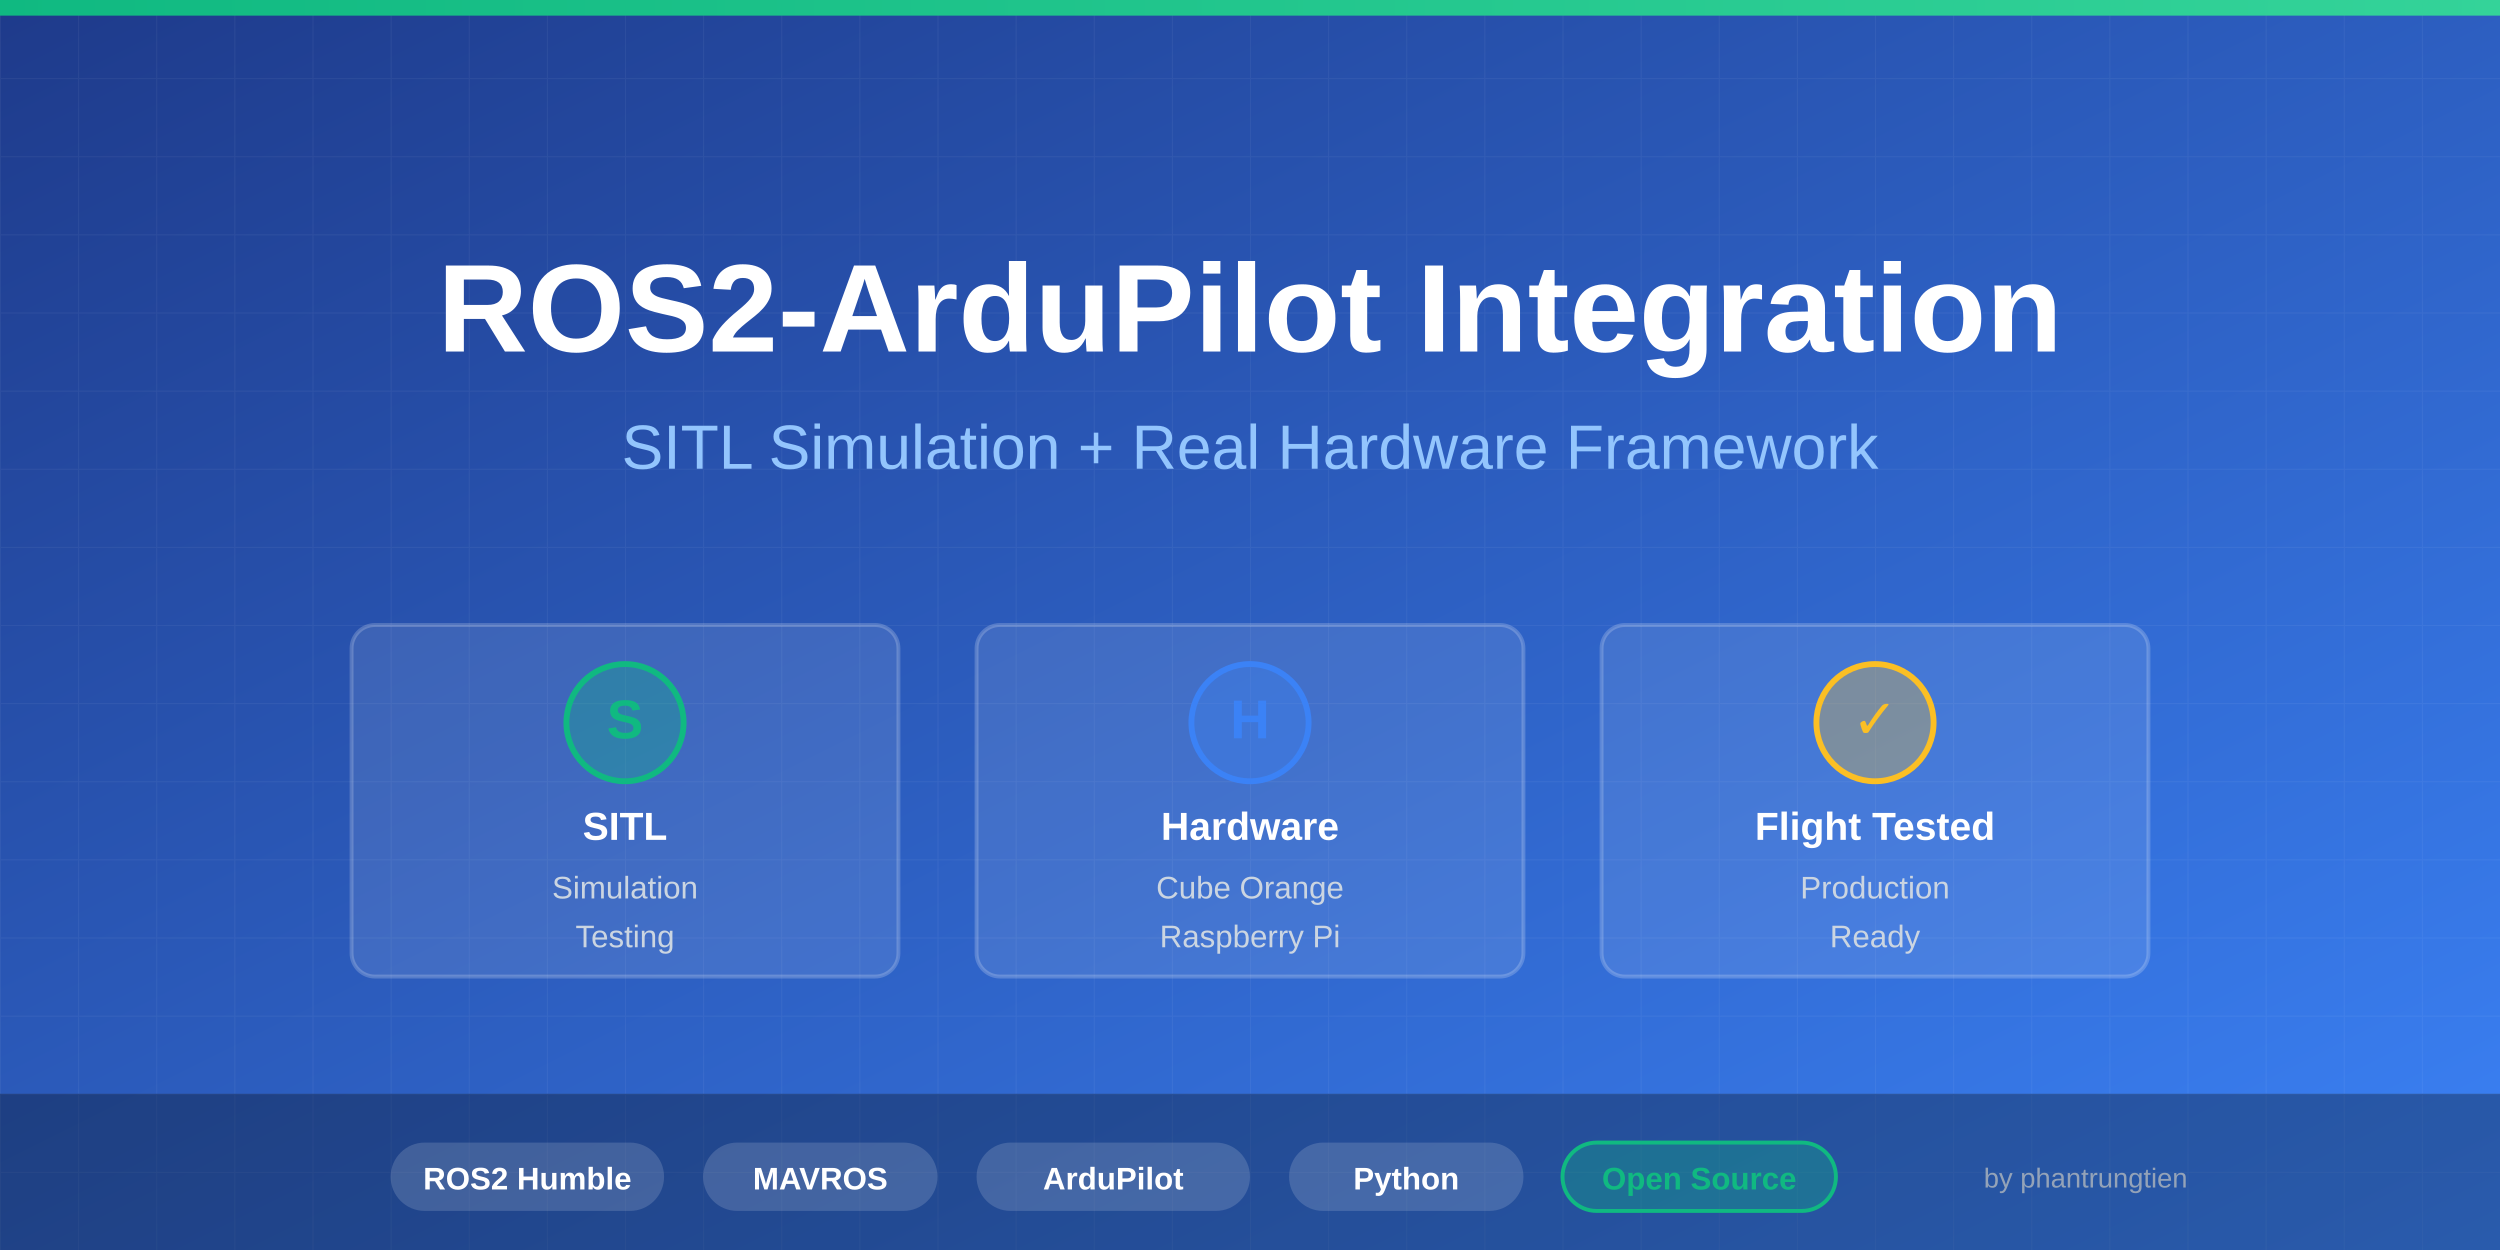
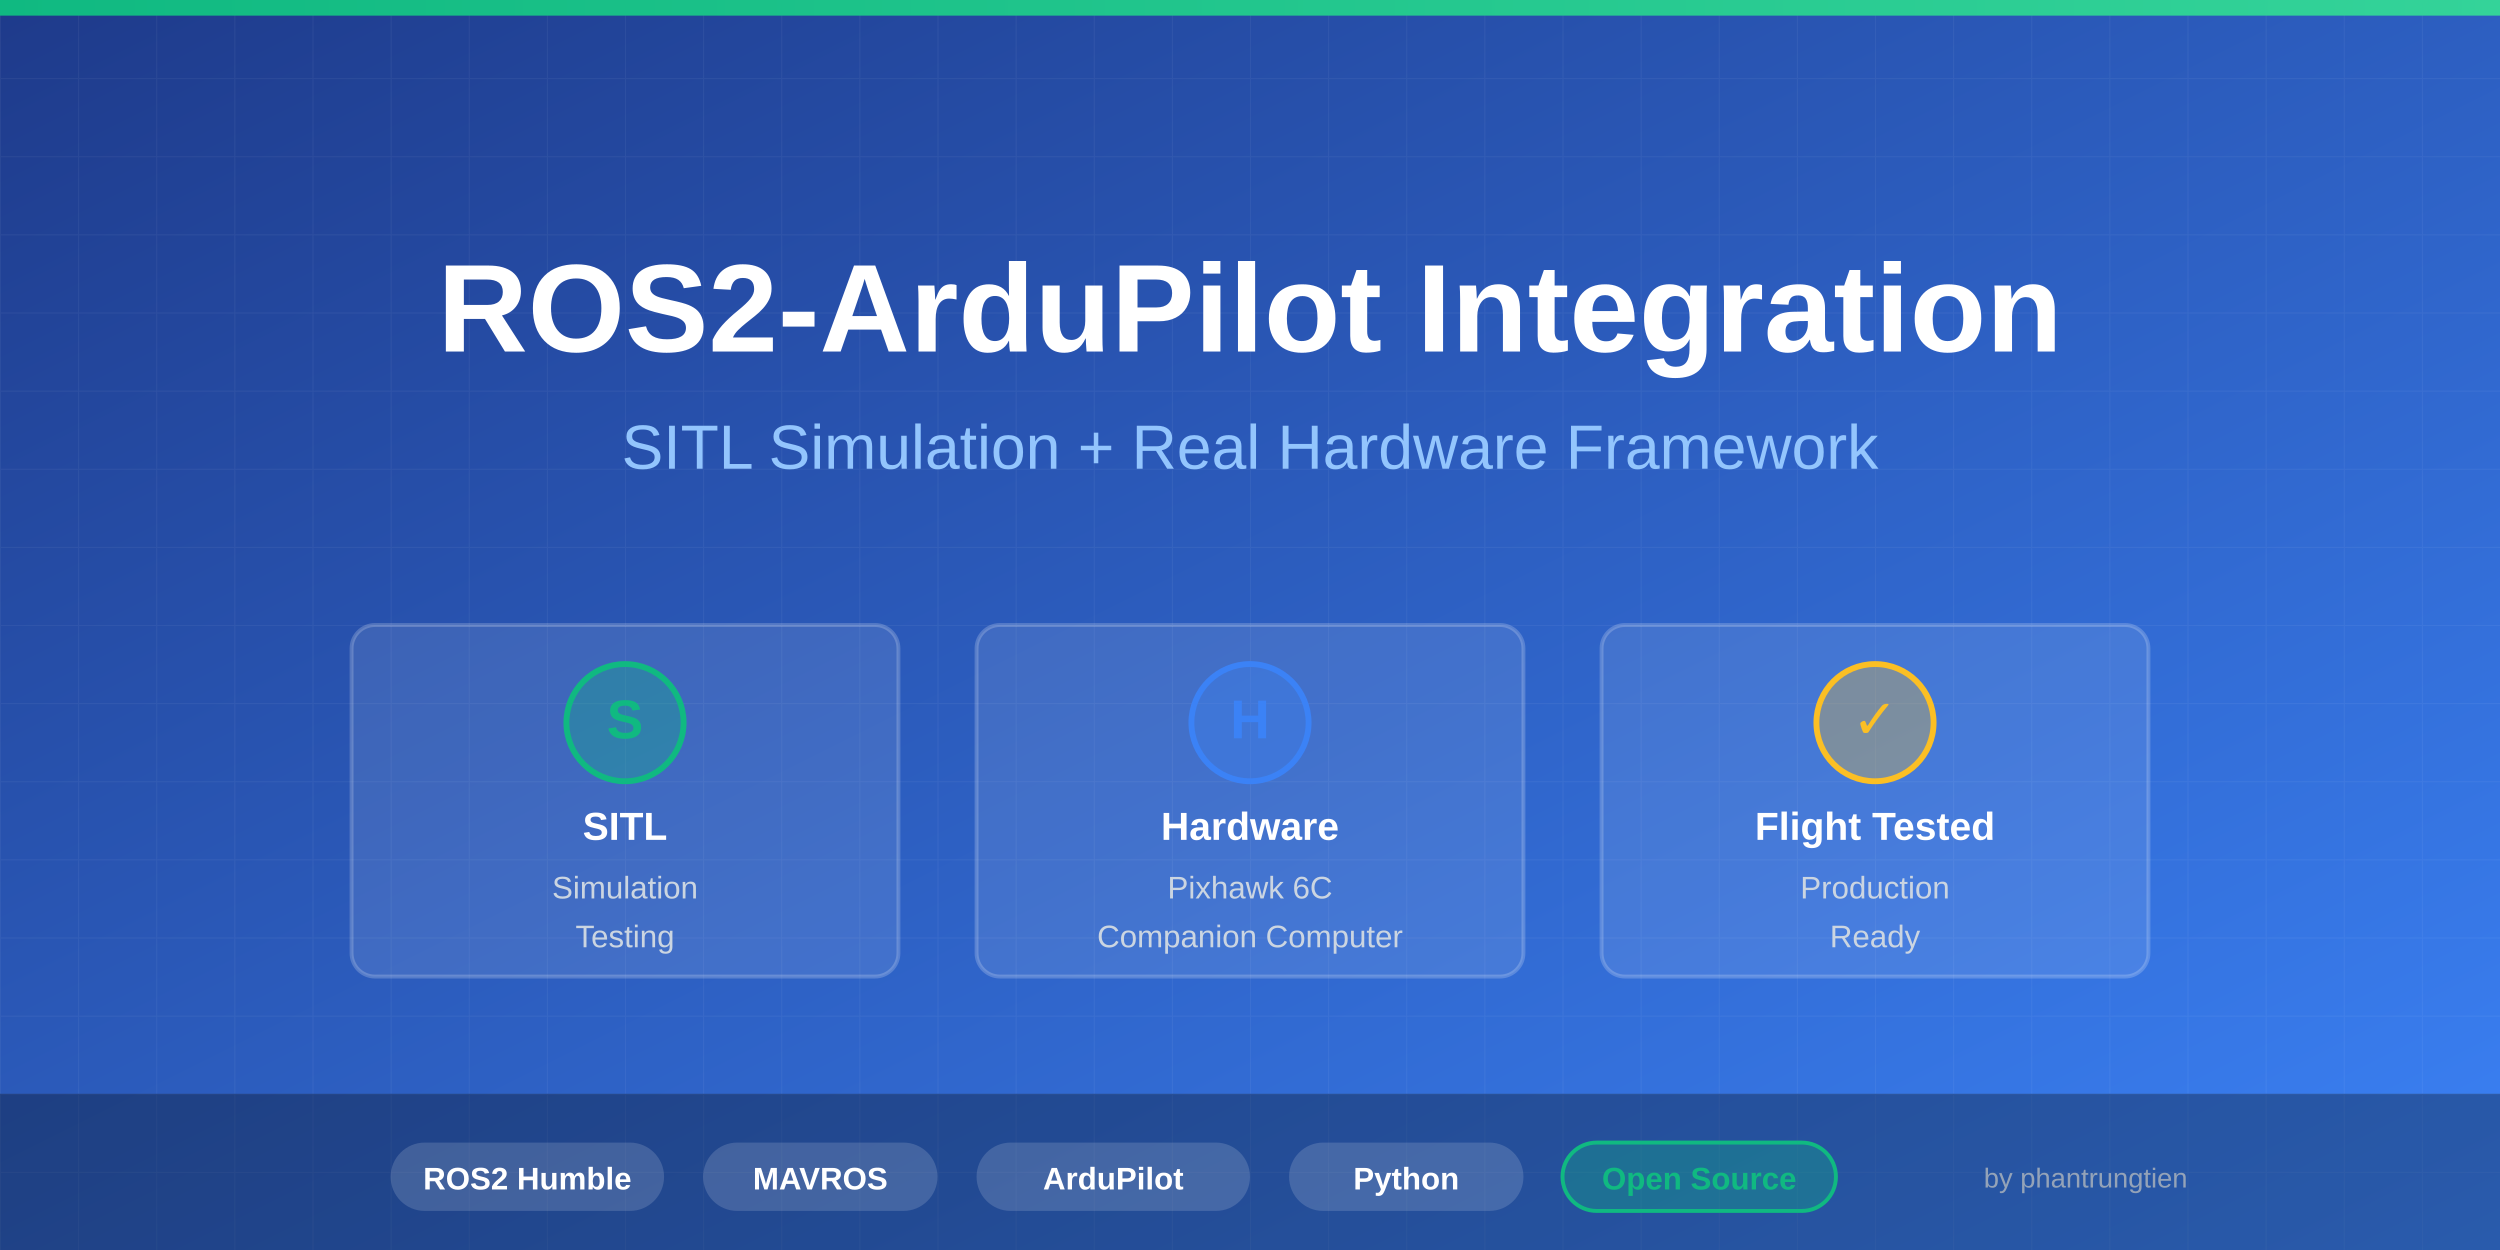
<svg xmlns="http://www.w3.org/2000/svg" width="1280" height="640">
  <defs>
    <linearGradient id="bgGradient" x1="0%" y1="0%" x2="100%" y2="100%">
      <stop offset="0%" style="stop-color:#1e3a8a;stop-opacity:1" />
      <stop offset="100%" style="stop-color:#3b82f6;stop-opacity:1" />
    </linearGradient>
    <linearGradient id="accentGradient" x1="0%" y1="0%" x2="100%" y2="0%">
      <stop offset="0%" style="stop-color:#10b981;stop-opacity:1" />
      <stop offset="100%" style="stop-color:#34d399;stop-opacity:1" />
    </linearGradient>
  </defs>
  <rect width="1280" height="640" fill="url(#bgGradient)" />
  <pattern id="grid" width="40" height="40" patternUnits="userSpaceOnUse">
    <path d="M 40 0 L 0 0 0 40" fill="none" stroke="rgba(255,255,255,0.05)" stroke-width="1" />
  </pattern>
  <rect width="1280" height="640" fill="url(#grid)" />
  <rect x="0" y="0" width="1280" height="8" fill="url(#accentGradient)" />
  <text x="640" y="180" font-family="Arial, sans-serif" font-size="64" font-weight="bold" text-anchor="middle" fill="#ffffff">
    ROS2-ArduPilot Integration
  </text>
  <text x="640" y="240" font-family="Arial, sans-serif" font-size="32" text-anchor="middle" fill="#93c5fd">
    SITL Simulation + Real Hardware Framework
  </text>
  <g transform="translate(180, 320)">
    <rect width="280" height="180" rx="12" fill="rgba(255,255,255,0.1)" stroke="rgba(255,255,255,0.2)" stroke-width="2" />
    <circle cx="140" cy="50" r="30" fill="rgba(16,185,129,0.3)" stroke="#10b981" stroke-width="3" />
    <text x="140" y="58" font-family="Arial, sans-serif" font-size="28" font-weight="bold" text-anchor="middle" fill="#10b981">S</text>
    <text x="140" y="110" font-family="Arial, sans-serif" font-size="20" font-weight="bold" text-anchor="middle" fill="#ffffff">SITL</text>
    <text x="140" y="140" font-family="Arial, sans-serif" font-size="16" text-anchor="middle" fill="#cbd5e1">Simulation</text>
    <text x="140" y="165" font-family="Arial, sans-serif" font-size="16" text-anchor="middle" fill="#cbd5e1">Testing</text>
  </g>
  <g transform="translate(500, 320)">
    <rect width="280" height="180" rx="12" fill="rgba(255,255,255,0.1)" stroke="rgba(255,255,255,0.2)" stroke-width="2" />
    <circle cx="140" cy="50" r="30" fill="rgba(59,130,246,0.3)" stroke="#3b82f6" stroke-width="3" />
    <text x="140" y="58" font-family="Arial, sans-serif" font-size="28" font-weight="bold" text-anchor="middle" fill="#3b82f6">H</text>
    <text x="140" y="110" font-family="Arial, sans-serif" font-size="20" font-weight="bold" text-anchor="middle" fill="#ffffff">Hardware</text>
-     <text x="140" y="140" font-family="Arial, sans-serif" font-size="16" text-anchor="middle" fill="#cbd5e1">Cube Orange</text>
-     <text x="140" y="165" font-family="Arial, sans-serif" font-size="16" text-anchor="middle" fill="#cbd5e1">Raspberry Pi</text>
+     <text x="140" y="140" font-family="Arial, sans-serif" font-size="16" text-anchor="middle" fill="#cbd5e1">Pixhawk 6C</text>
+     <text x="140" y="165" font-family="Arial, sans-serif" font-size="16" text-anchor="middle" fill="#cbd5e1">Companion Computer</text>
  </g>
  <g transform="translate(820, 320)">
    <rect width="280" height="180" rx="12" fill="rgba(255,255,255,0.1)" stroke="rgba(255,255,255,0.2)" stroke-width="2" />
    <circle cx="140" cy="50" r="30" fill="rgba(251,191,36,0.3)" stroke="#fbbf24" stroke-width="3" />
    <text x="140" y="58" font-family="Arial, sans-serif" font-size="28" font-weight="bold" text-anchor="middle" fill="#fbbf24">✓</text>
    <text x="140" y="110" font-family="Arial, sans-serif" font-size="20" font-weight="bold" text-anchor="middle" fill="#ffffff">Flight Tested</text>
    <text x="140" y="140" font-family="Arial, sans-serif" font-size="16" text-anchor="middle" fill="#cbd5e1">Production</text>
    <text x="140" y="165" font-family="Arial, sans-serif" font-size="16" text-anchor="middle" fill="#cbd5e1">Ready</text>
  </g>
  <rect x="0" y="560" width="1280" height="80" fill="rgba(0,0,0,0.3)" />
  <g transform="translate(200, 585)">
    <rect width="140" height="35" rx="17.5" fill="rgba(255,255,255,0.15)" />
    <text x="70" y="24" font-family="Arial, sans-serif" font-size="16" font-weight="bold" text-anchor="middle" fill="#ffffff">ROS2 Humble</text>
  </g>
  <g transform="translate(360, 585)">
    <rect width="120" height="35" rx="17.5" fill="rgba(255,255,255,0.15)" />
    <text x="60" y="24" font-family="Arial, sans-serif" font-size="16" font-weight="bold" text-anchor="middle" fill="#ffffff">MAVROS</text>
  </g>
  <g transform="translate(500, 585)">
    <rect width="140" height="35" rx="17.5" fill="rgba(255,255,255,0.15)" />
    <text x="70" y="24" font-family="Arial, sans-serif" font-size="16" font-weight="bold" text-anchor="middle" fill="#ffffff">ArduPilot</text>
  </g>
  <g transform="translate(660, 585)">
    <rect width="120" height="35" rx="17.5" fill="rgba(255,255,255,0.15)" />
    <text x="60" y="24" font-family="Arial, sans-serif" font-size="16" font-weight="bold" text-anchor="middle" fill="#ffffff">Python</text>
  </g>
  <g transform="translate(800, 585)">
    <rect width="140" height="35" rx="17.5" fill="rgba(16,185,129,0.3)" stroke="#10b981" stroke-width="2" />
    <text x="70" y="24" font-family="Arial, sans-serif" font-size="16" font-weight="bold" text-anchor="middle" fill="#10b981">Open Source</text>
  </g>
  <text x="1120" y="608" font-family="Arial, sans-serif" font-size="14" text-anchor="end" fill="#94a3b8">by phantrungtien</text>
</svg>
